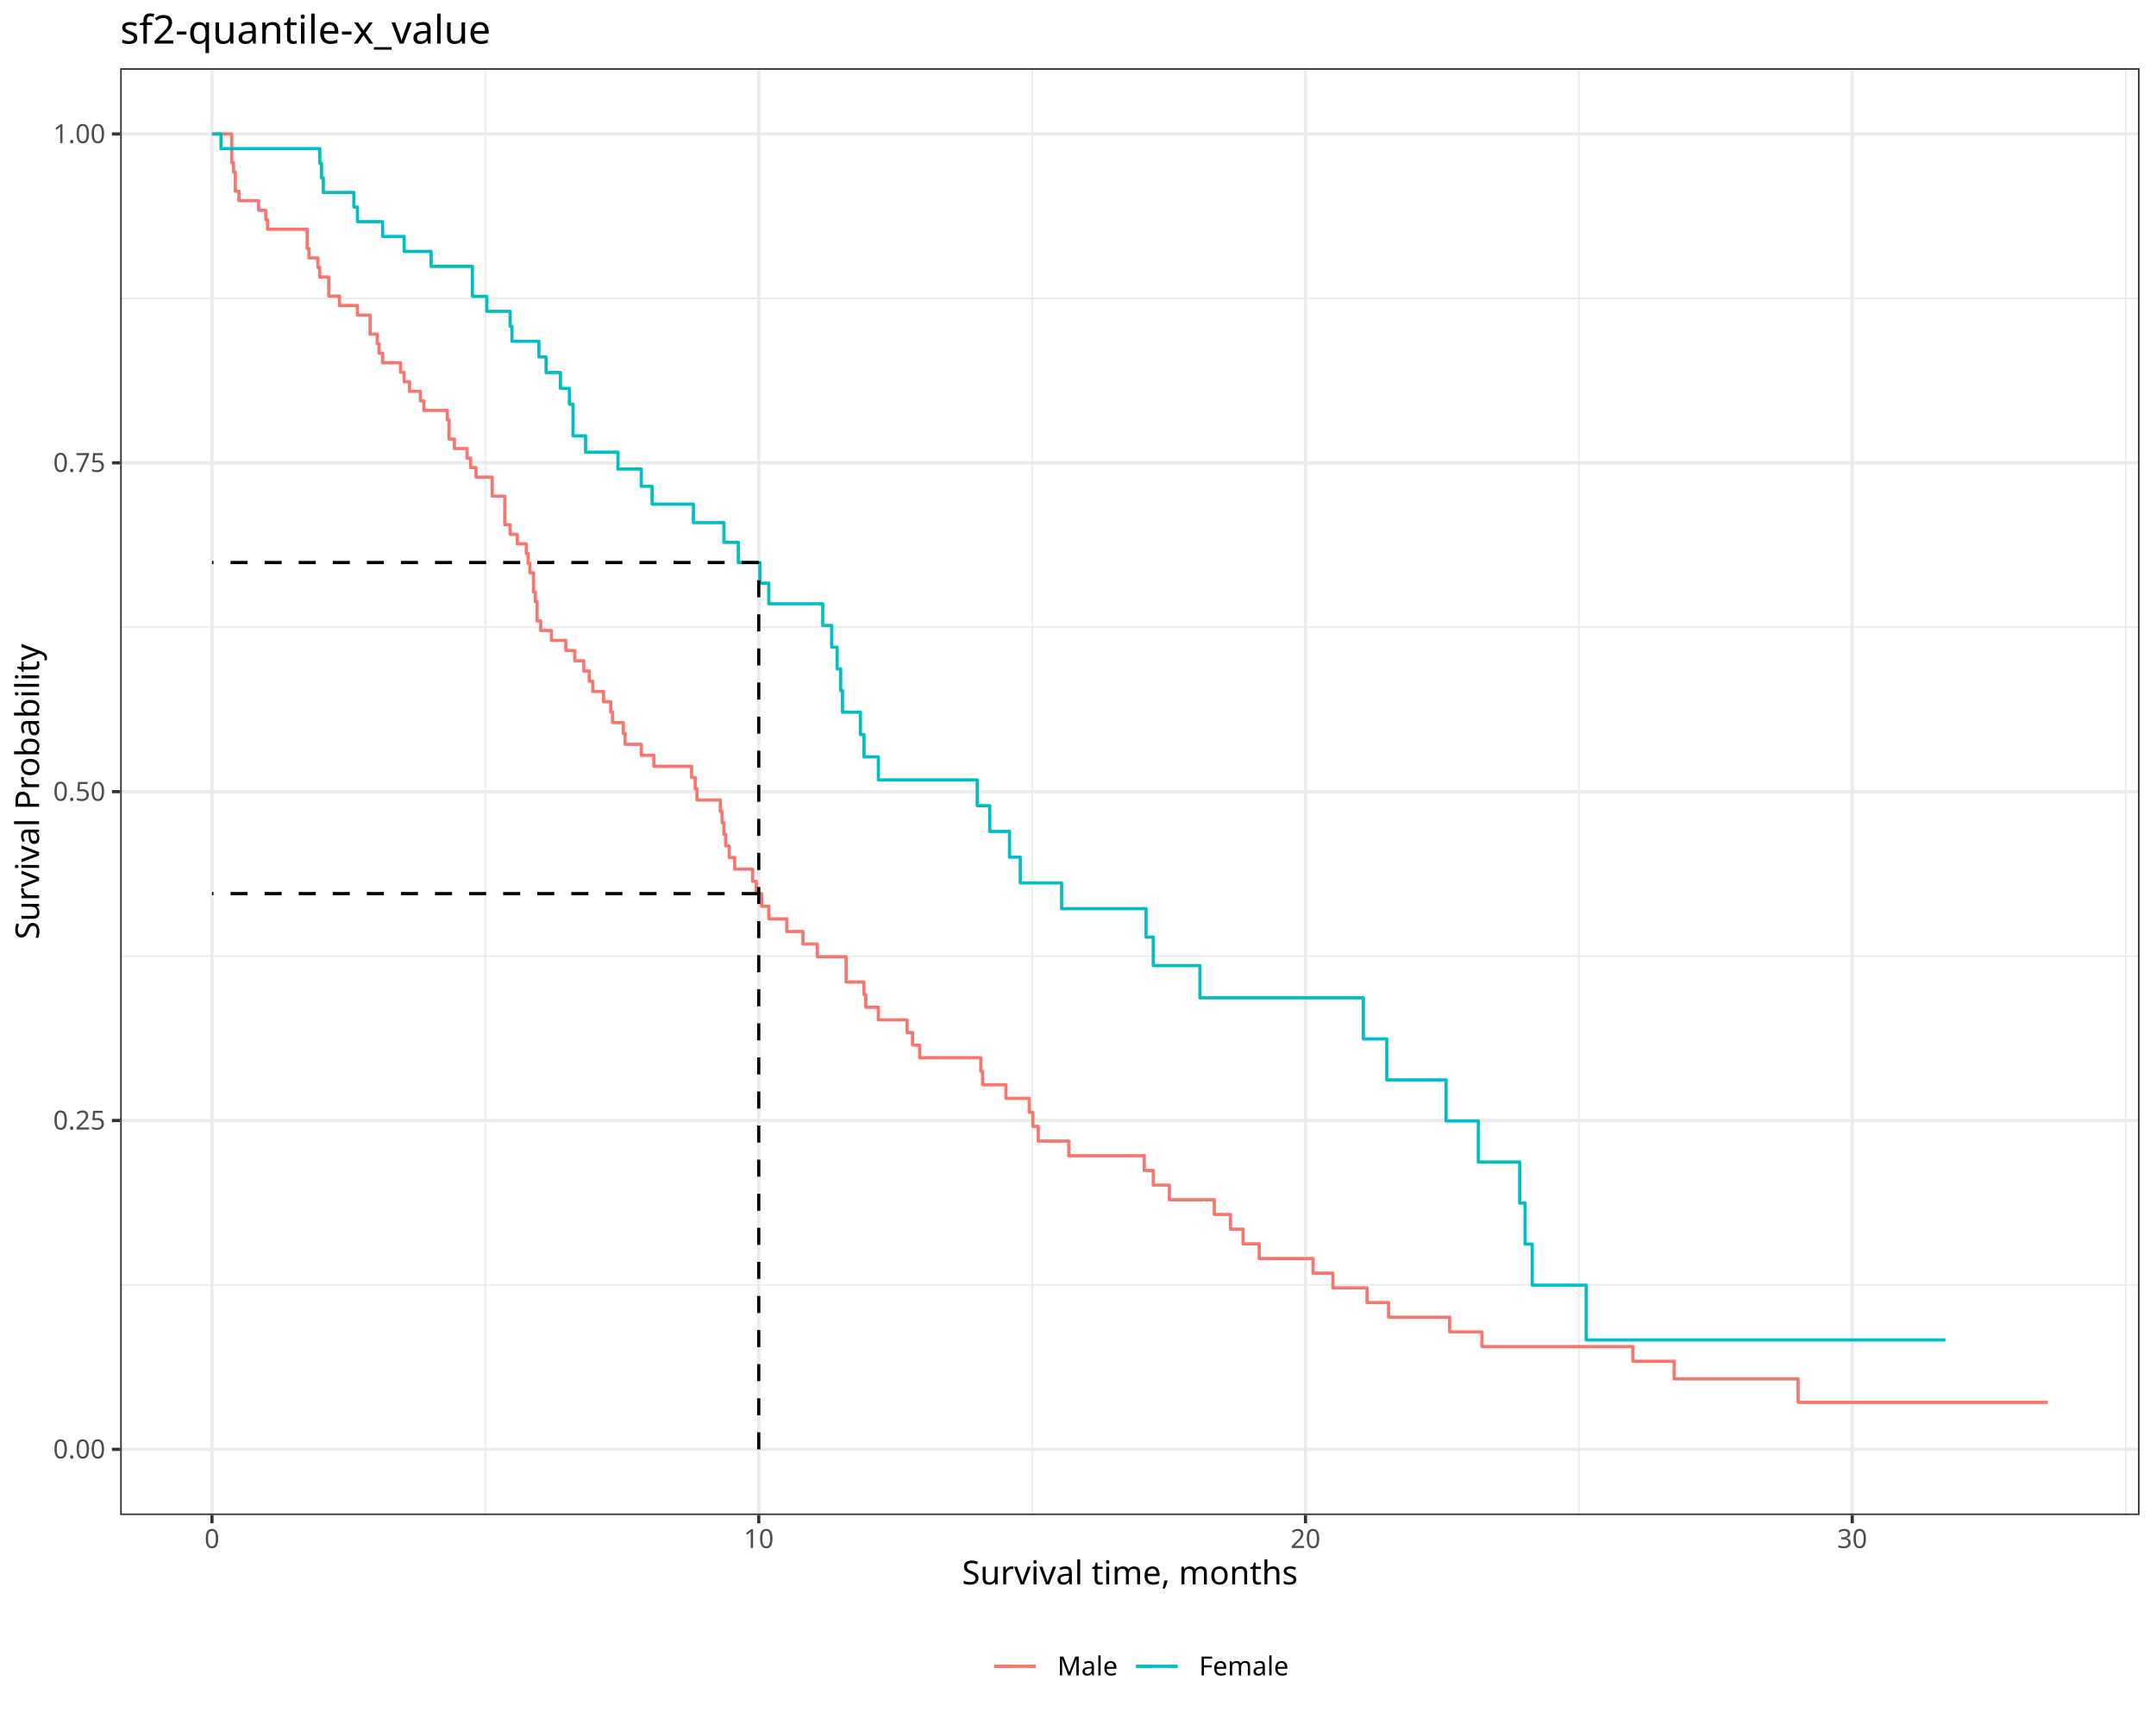
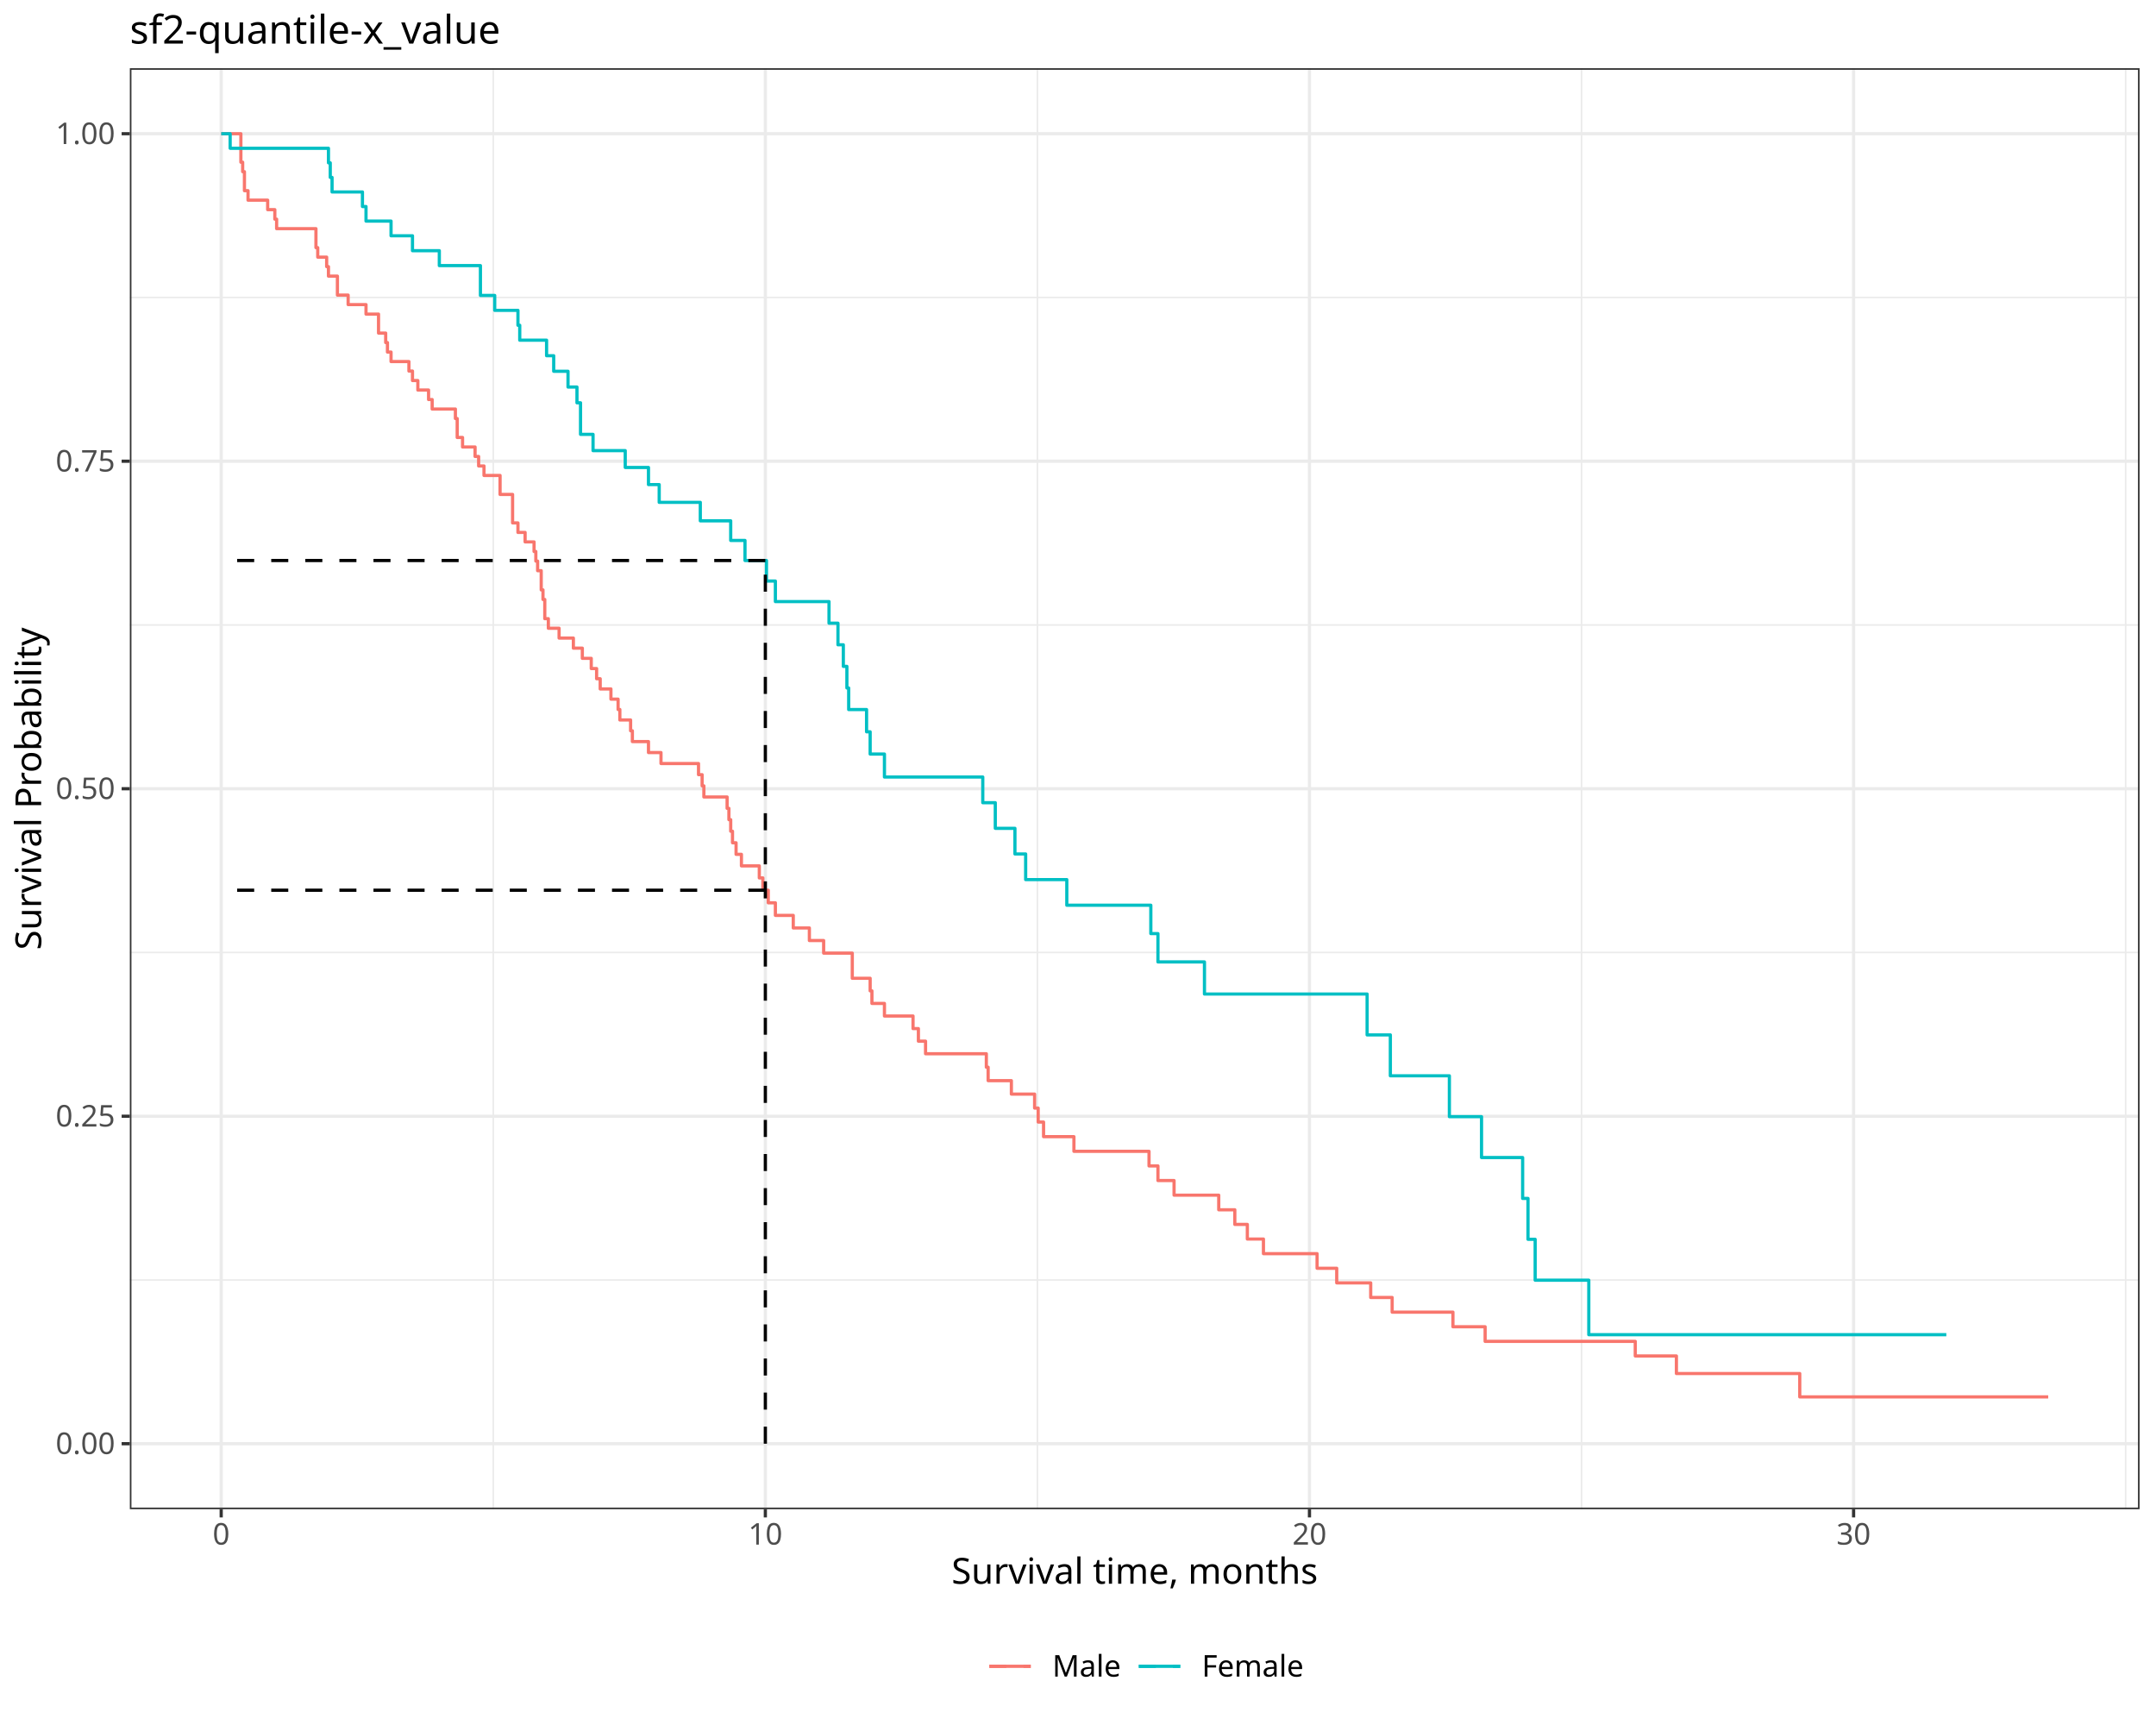
<svg xmlns="http://www.w3.org/2000/svg" class="svglite" data-engine-version="2.0" width="720.00pt" height="576.00pt" viewBox="0 0 720.00 576.00">
  <defs>
    <style type="text/css">
    .svglite line, .svglite polyline, .svglite polygon, .svglite path, .svglite rect, .svglite circle {
      fill: none;
      stroke: #000000;
      stroke-linecap: round;
      stroke-linejoin: round;
      stroke-miterlimit: 10.00;
    }
  </style>
  </defs>
  <rect width="100%" height="100%" style="stroke: none; fill: #FFFFFF;" />
  <defs>
    <clipPath id="cpMC4wMHw3MjAuMDB8MC4wMHw1NzYuMDA=">
      <rect x="0.00" y="0.00" width="720.00" height="576.00" />
    </clipPath>
  </defs>
  <g clip-path="url(#cpMC4wMHw3MjAuMDB8MC4wMHw1NzYuMDA=)">
    <rect x="0.00" y="0.00" width="720.00" height="576.00" style="stroke-width: 1.07; stroke: #FFFFFF; fill: #FFFFFF;" />
  </g>
  <defs>
-     <clipPath id="cpNDAuMTN8NzE0LjUyfDIyLjc4fDUwNS45MQ==">
-       <rect x="40.13" y="22.78" width="674.39" height="483.13" />
+     <clipPath id="cpNDMuMzZ8NzE0LjUyfDIyLjc4fDUwMy45NA==">
+       <rect x="43.36" y="22.78" width="671.16" height="481.16" />
    </clipPath>
  </defs>
-   <g clip-path="url(#cpNDAuMTN8NzE0LjUyfDIyLjc4fDUwNS45MQ==)">
-     <rect x="40.13" y="22.78" width="674.39" height="483.13" style="stroke-width: 1.07; stroke: none; fill: #FFFFFF;" />
-     <polyline points="40.13,429.05 714.52,429.05 " style="stroke-width: 0.53; stroke: #EBEBEB; stroke-linecap: butt;" />
-     <polyline points="40.13,319.25 714.52,319.25 " style="stroke-width: 0.53; stroke: #EBEBEB; stroke-linecap: butt;" />
-     <polyline points="40.13,209.45 714.52,209.45 " style="stroke-width: 0.53; stroke: #EBEBEB; stroke-linecap: butt;" />
-     <polyline points="40.13,99.65 714.52,99.65 " style="stroke-width: 0.53; stroke: #EBEBEB; stroke-linecap: butt;" />
-     <polyline points="162.08,505.91 162.08,22.78 " style="stroke-width: 0.53; stroke: #EBEBEB; stroke-linecap: butt;" />
-     <polyline points="344.67,505.91 344.67,22.78 " style="stroke-width: 0.53; stroke: #EBEBEB; stroke-linecap: butt;" />
-     <polyline points="527.26,505.91 527.26,22.78 " style="stroke-width: 0.53; stroke: #EBEBEB; stroke-linecap: butt;" />
-     <polyline points="709.85,505.91 709.85,22.78 " style="stroke-width: 0.53; stroke: #EBEBEB; stroke-linecap: butt;" />
-     <polyline points="40.13,483.95 714.52,483.95 " style="stroke-width: 1.07; stroke: #EBEBEB; stroke-linecap: butt;" />
-     <polyline points="40.13,374.15 714.52,374.15 " style="stroke-width: 1.07; stroke: #EBEBEB; stroke-linecap: butt;" />
-     <polyline points="40.13,264.35 714.52,264.35 " style="stroke-width: 1.07; stroke: #EBEBEB; stroke-linecap: butt;" />
-     <polyline points="40.13,154.55 714.52,154.55 " style="stroke-width: 1.07; stroke: #EBEBEB; stroke-linecap: butt;" />
-     <polyline points="40.13,44.74 714.52,44.74 " style="stroke-width: 1.07; stroke: #EBEBEB; stroke-linecap: butt;" />
-     <polyline points="70.79,505.91 70.79,22.78 " style="stroke-width: 1.07; stroke: #EBEBEB; stroke-linecap: butt;" />
-     <polyline points="253.38,505.91 253.38,22.78 " style="stroke-width: 1.07; stroke: #EBEBEB; stroke-linecap: butt;" />
-     <polyline points="435.97,505.91 435.97,22.78 " style="stroke-width: 1.07; stroke: #EBEBEB; stroke-linecap: butt;" />
-     <polyline points="618.55,505.91 618.55,22.78 " style="stroke-width: 1.07; stroke: #EBEBEB; stroke-linecap: butt;" />
-     <polyline points="70.79,44.74 77.39,44.74 77.39,54.29 77.99,54.29 77.99,57.47 78.59,57.47 78.59,63.84 79.79,63.84 79.79,67.02 86.38,67.02 86.38,70.21 88.78,70.21 88.78,73.39 89.38,73.39 89.38,76.57 102.58,76.57 102.58,82.94 103.18,82.94 103.18,86.12 106.18,86.12 106.18,89.30 106.78,89.30 106.78,92.48 109.78,92.48 109.78,98.85 113.38,98.85 113.38,102.03 119.38,102.03 119.38,105.21 123.58,105.21 123.58,111.58 125.98,111.58 125.98,114.76 126.58,114.76 126.58,117.95 127.78,117.95 127.78,121.13 133.77,121.13 133.77,124.31 134.97,124.31 134.97,127.49 136.77,127.49 136.77,130.68 140.37,130.68 140.37,133.86 141.57,133.86 141.57,137.04 149.37,137.04 149.37,140.22 149.97,140.22 149.97,146.59 151.77,146.59 151.77,149.77 155.97,149.77 155.97,152.96 157.17,152.96 157.17,156.14 158.97,156.14 158.97,159.32 164.37,159.32 164.37,165.69 168.57,165.69 168.57,175.23 170.37,175.23 170.37,178.42 172.77,178.42 172.77,181.60 175.17,181.60 175.17,181.60 175.77,181.60 175.77,184.82 176.37,184.82 176.37,188.03 176.97,188.03 176.97,191.25 178.17,191.25 178.17,197.68 178.77,197.68 178.77,200.90 179.37,200.90 179.37,207.33 180.57,207.33 180.57,210.55 181.77,210.55 181.77,210.55 183.56,210.55 183.56,210.55 184.16,210.55 184.16,213.84 185.36,213.84 185.36,213.84 188.36,213.84 188.36,213.84 188.96,213.84 188.96,217.22 191.96,217.22 191.96,220.64 194.96,220.64 194.96,224.06 196.76,224.06 196.76,227.48 197.96,227.48 197.96,230.90 201.56,230.90 201.56,234.32 203.36,234.32 203.36,234.32 203.96,234.32 203.96,237.78 204.56,237.78 204.56,241.30 205.76,241.30 205.76,241.30 208.16,241.30 208.16,244.92 208.76,244.92 208.76,248.54 212.96,248.54 212.96,248.54 214.16,248.54 214.16,252.22 218.36,252.22 218.36,255.90 226.16,255.90 226.16,255.90 230.96,255.90 230.96,259.64 232.16,259.64 232.16,263.38 232.76,263.38 232.76,267.12 238.15,267.12 238.15,267.12 240.55,267.12 240.55,270.92 241.15,270.92 241.15,274.72 241.75,274.72 241.75,278.60 242.35,278.60 242.35,282.47 243.55,282.47 243.55,286.35 245.35,286.35 245.35,290.22 245.95,290.22 245.95,290.22 250.75,290.22 250.75,290.22 251.35,290.22 251.35,294.26 252.55,294.26 252.55,298.38 254.35,298.38 254.35,302.60 256.75,302.60 256.75,306.82 262.75,306.82 262.75,311.04 268.15,311.04 268.15,315.25 272.95,315.25 272.95,319.47 282.55,319.47 282.55,327.91 288.54,327.91 288.54,332.12 289.14,332.12 289.14,336.34 293.34,336.34 293.34,340.56 302.94,340.56 302.94,344.78 304.74,344.78 304.74,348.99 307.14,348.99 307.14,353.21 313.14,353.21 313.14,353.21 318.54,353.21 318.54,353.21 327.54,353.21 327.54,357.72 328.14,357.72 328.14,362.23 335.93,362.23 335.93,366.74 337.13,366.74 337.13,366.74 343.73,366.74 343.73,371.42 344.93,371.42 344.93,376.11 345.53,376.11 345.53,376.11 346.73,376.11 346.73,381.02 356.93,381.02 356.93,385.92 382.13,385.92 382.13,390.82 385.13,390.82 385.13,395.72 390.52,395.72 390.52,400.62 405.52,400.62 405.52,405.52 410.92,405.52 410.92,410.43 415.12,410.43 415.12,415.33 420.52,415.33 420.52,420.23 438.51,420.23 438.51,425.13 445.11,425.13 445.11,430.03 456.51,430.03 456.51,434.94 463.71,434.94 463.71,439.84 484.11,439.84 484.11,444.74 494.90,444.74 494.90,449.64 545.29,449.64 545.29,454.54 554.29,454.54 554.29,454.54 559.09,454.54 559.09,460.43 574.69,460.43 574.69,460.43 600.48,460.43 600.48,468.27 676.67,468.27 676.67,468.27 683.87,468.27 683.87,468.27 " style="stroke-width: 1.07; stroke: #F8766D; stroke-linecap: butt;" />
-     <polyline points="70.79,44.74 73.79,44.74 73.79,49.62 106.78,49.62 106.78,54.50 107.38,54.50 107.38,59.38 107.98,59.38 107.98,64.26 118.18,64.26 118.18,69.14 119.38,69.14 119.38,74.02 125.98,74.02 125.98,74.02 127.78,74.02 127.78,78.96 133.77,78.96 133.77,78.96 134.97,78.96 134.97,83.96 143.97,83.96 143.97,88.96 157.77,88.96 157.77,98.96 162.57,98.96 162.57,103.96 170.37,103.96 170.37,108.96 170.97,108.96 170.97,113.96 174.57,113.96 174.57,113.96 175.77,113.96 175.77,113.96 176.97,113.96 176.97,113.96 179.97,113.96 179.97,119.17 182.36,119.17 182.36,124.39 185.96,124.39 185.96,124.39 187.16,124.39 187.16,129.67 190.16,129.67 190.16,134.96 191.36,134.96 191.36,145.54 191.96,145.54 191.96,145.54 192.56,145.54 192.56,145.54 195.56,145.54 195.56,150.99 197.36,150.99 197.36,150.99 205.16,150.99 205.16,150.99 206.36,150.99 206.36,156.64 211.76,156.64 211.76,156.64 214.16,156.64 214.16,162.38 214.76,162.38 214.76,162.38 216.56,162.38 216.56,162.38 217.76,162.38 217.76,168.34 221.96,168.34 221.96,168.34 230.36,168.34 230.36,168.34 231.56,168.34 231.56,174.52 232.16,174.52 232.16,174.52 233.95,174.52 233.95,174.52 236.35,174.52 236.35,174.52 241.75,174.52 241.75,181.11 245.95,181.11 245.95,181.11 246.55,181.11 246.55,187.84 248.35,187.84 248.35,187.84 253.75,187.84 253.75,194.72 256.75,194.72 256.75,201.61 259.75,201.61 259.75,201.61 269.95,201.61 269.95,201.61 274.75,201.61 274.75,208.85 277.75,208.85 277.75,216.09 279.55,216.09 279.55,223.33 280.75,223.33 280.75,230.57 281.35,230.57 281.35,237.81 284.34,237.81 284.34,237.81 287.34,237.81 287.34,245.27 288.54,245.27 288.54,252.73 289.14,252.73 289.14,252.73 293.34,252.73 293.34,260.43 296.34,260.43 296.34,260.43 299.94,260.43 299.94,260.43 301.14,260.43 301.14,260.43 326.34,260.43 326.34,269.03 330.54,269.03 330.54,277.63 337.13,277.63 337.13,286.22 340.73,286.22 340.73,294.82 354.53,294.82 354.53,303.42 377.33,303.42 377.33,303.42 382.73,303.42 382.73,312.92 385.13,312.92 385.13,322.42 388.12,322.42 388.12,322.42 396.52,322.42 396.52,322.42 400.72,322.42 400.72,333.19 401.32,333.19 401.32,333.19 406.12,333.19 406.12,333.19 423.52,333.19 423.52,333.19 455.31,333.19 455.31,346.90 463.11,346.90 463.11,360.60 482.91,360.60 482.91,374.31 493.70,374.31 493.70,388.01 507.50,388.01 507.50,401.72 509.30,401.72 509.30,415.43 511.70,415.43 511.70,429.13 514.70,429.13 514.70,429.13 529.70,429.13 529.70,447.41 563.29,447.41 563.29,447.41 649.67,447.41 649.67,447.41 " style="stroke-width: 1.07; stroke: #00BFC4; stroke-linecap: butt;" />
-     <line x1="253.38" y1="298.38" x2="70.79" y2="298.38" style="stroke-width: 1.07; stroke-dasharray: 5.69,5.69; stroke-linecap: butt;" />
-     <line x1="253.38" y1="187.84" x2="70.79" y2="187.84" style="stroke-width: 1.07; stroke-dasharray: 5.69,5.69; stroke-linecap: butt;" />
-     <line x1="253.38" y1="483.95" x2="253.38" y2="187.84" style="stroke-width: 1.07; stroke-dasharray: 5.69,5.69; stroke-linecap: butt;" />
-     <rect x="40.13" y="22.78" width="674.39" height="483.13" style="stroke-width: 1.07; stroke: #333333;" />
+   <g clip-path="url(#cpNDMuMzZ8NzE0LjUyfDIyLjc4fDUwMy45NA==)">
+     <rect x="43.36" y="22.78" width="671.16" height="481.16" style="stroke-width: 1.07; stroke: none; fill: #FFFFFF;" />
+     <polyline points="43.36,427.40 714.52,427.40 " style="stroke-width: 0.53; stroke: #EBEBEB; stroke-linecap: butt;" />
+     <polyline points="43.36,318.04 714.52,318.04 " style="stroke-width: 0.53; stroke: #EBEBEB; stroke-linecap: butt;" />
+     <polyline points="43.36,208.69 714.52,208.69 " style="stroke-width: 0.53; stroke: #EBEBEB; stroke-linecap: butt;" />
+     <polyline points="43.36,99.33 714.52,99.33 " style="stroke-width: 0.53; stroke: #EBEBEB; stroke-linecap: butt;" />
+     <polyline points="164.73,503.94 164.73,22.78 " style="stroke-width: 0.53; stroke: #EBEBEB; stroke-linecap: butt;" />
+     <polyline points="346.44,503.94 346.44,22.78 " style="stroke-width: 0.53; stroke: #EBEBEB; stroke-linecap: butt;" />
+     <polyline points="528.16,503.94 528.16,22.78 " style="stroke-width: 0.53; stroke: #EBEBEB; stroke-linecap: butt;" />
+     <polyline points="709.87,503.94 709.87,22.78 " style="stroke-width: 0.53; stroke: #EBEBEB; stroke-linecap: butt;" />
+     <polyline points="43.36,482.07 714.52,482.07 " style="stroke-width: 1.07; stroke: #EBEBEB; stroke-linecap: butt;" />
+     <polyline points="43.36,372.72 714.52,372.72 " style="stroke-width: 1.07; stroke: #EBEBEB; stroke-linecap: butt;" />
+     <polyline points="43.36,263.36 714.52,263.36 " style="stroke-width: 1.07; stroke: #EBEBEB; stroke-linecap: butt;" />
+     <polyline points="43.36,154.01 714.52,154.01 " style="stroke-width: 1.07; stroke: #EBEBEB; stroke-linecap: butt;" />
+     <polyline points="43.36,44.65 714.52,44.65 " style="stroke-width: 1.07; stroke: #EBEBEB; stroke-linecap: butt;" />
+     <polyline points="73.87,503.94 73.87,22.78 " style="stroke-width: 1.07; stroke: #EBEBEB; stroke-linecap: butt;" />
+     <polyline points="255.59,503.94 255.59,22.78 " style="stroke-width: 1.07; stroke: #EBEBEB; stroke-linecap: butt;" />
+     <polyline points="437.30,503.94 437.30,22.78 " style="stroke-width: 1.07; stroke: #EBEBEB; stroke-linecap: butt;" />
+     <polyline points="619.01,503.94 619.01,22.78 " style="stroke-width: 1.07; stroke: #EBEBEB; stroke-linecap: butt;" />
+     <polyline points="73.87,44.65 80.44,44.65 80.44,54.16 81.04,54.16 81.04,57.33 81.63,57.33 81.63,63.67 82.83,63.67 82.83,66.84 89.39,66.84 89.39,70.01 91.78,70.01 91.78,73.18 92.38,73.18 92.38,76.35 105.51,76.35 105.51,82.69 106.11,82.69 106.11,85.86 109.09,85.86 109.09,89.03 109.69,89.03 109.69,92.20 112.68,92.20 112.68,98.54 116.26,98.54 116.26,101.71 122.23,101.71 122.23,104.88 126.41,104.88 126.41,111.22 128.80,111.22 128.80,114.39 129.39,114.39 129.39,117.56 130.59,117.56 130.59,120.73 136.56,120.73 136.56,123.90 137.75,123.90 137.75,127.07 139.54,127.07 139.54,130.24 143.12,130.24 143.12,133.41 144.32,133.41 144.32,136.58 152.08,136.58 152.08,139.75 152.68,139.75 152.68,146.08 154.47,146.08 154.47,149.25 158.65,149.25 158.65,152.42 159.84,152.42 159.84,155.59 161.63,155.59 161.63,158.76 167.00,158.76 167.00,165.10 171.18,165.10 171.18,174.61 172.97,174.61 172.97,177.78 175.36,177.78 175.36,180.95 177.75,180.95 177.75,180.95 178.35,180.95 178.35,184.15 178.94,184.15 178.94,187.36 179.54,187.36 179.54,190.56 180.74,190.56 180.74,196.97 181.33,196.97 181.33,200.17 181.93,200.17 181.93,206.58 183.12,206.58 183.12,209.78 184.32,209.78 184.32,209.78 186.11,209.78 186.11,209.78 186.71,209.78 186.71,213.06 187.90,213.06 187.90,213.06 190.88,213.06 190.88,213.06 191.48,213.06 191.48,216.43 194.47,216.43 194.47,219.83 197.45,219.83 197.45,223.24 199.24,223.24 199.24,226.64 200.44,226.64 200.44,230.05 204.02,230.05 204.02,233.45 205.81,233.45 205.81,233.45 206.41,233.45 206.41,236.91 207.00,236.91 207.00,240.41 208.20,240.41 208.20,240.41 210.59,240.41 210.59,244.02 211.18,244.02 211.18,247.62 215.36,247.62 215.36,247.62 216.56,247.62 216.56,251.29 220.74,251.29 220.74,254.95 228.50,254.95 228.50,254.95 233.27,254.95 233.27,258.67 234.47,258.67 234.47,262.40 235.06,262.40 235.06,266.12 240.44,266.12 240.44,266.12 242.82,266.12 242.82,269.91 243.42,269.91 243.42,273.70 244.02,273.70 244.02,277.56 244.62,277.56 244.62,281.41 245.81,281.41 245.81,285.27 247.60,285.27 247.60,289.13 248.20,289.13 248.20,289.13 252.97,289.13 252.97,289.13 253.57,289.13 253.57,293.15 254.76,293.15 254.76,297.26 256.56,297.26 256.56,301.46 258.94,301.46 258.94,305.66 264.91,305.66 264.91,309.86 270.29,309.86 270.29,314.06 275.06,314.06 275.06,318.26 284.62,318.26 284.62,326.66 290.59,326.66 290.59,330.86 291.18,330.86 291.18,335.06 295.36,335.06 295.36,339.26 304.91,339.26 304.91,343.46 306.70,343.46 306.70,347.66 309.09,347.66 309.09,351.86 315.06,351.86 315.06,351.86 320.44,351.86 320.44,351.86 329.39,351.86 329.39,356.35 329.99,356.35 329.99,360.84 337.75,360.84 337.75,365.33 338.94,365.33 338.94,365.33 345.51,365.33 345.51,370.00 346.70,370.00 346.70,374.67 347.30,374.67 347.30,374.67 348.50,374.67 348.50,379.55 358.64,379.55 358.64,384.44 383.72,384.44 383.72,389.32 386.70,389.32 386.70,394.20 392.08,394.20 392.08,399.08 407.00,399.08 407.00,403.96 412.37,403.96 412.37,408.85 416.55,408.85 416.55,413.73 421.93,413.73 421.93,418.61 439.84,418.61 439.84,423.49 446.40,423.49 446.40,428.37 457.75,428.37 457.75,433.25 464.91,433.25 464.91,438.14 485.21,438.14 485.21,443.02 495.96,443.02 495.96,447.90 546.10,447.90 546.10,452.78 555.06,452.78 555.06,452.78 559.84,452.78 559.84,458.64 575.36,458.64 575.36,458.64 601.03,458.64 601.03,466.45 676.85,466.45 676.85,466.45 684.01,466.45 684.01,466.45 " style="stroke-width: 1.07; stroke: #F8766D; stroke-linecap: butt;" />
+     <polyline points="73.87,44.65 76.86,44.65 76.86,49.51 109.69,49.51 109.69,54.37 110.29,54.37 110.29,59.24 110.89,59.24 110.89,64.10 121.04,64.10 121.04,68.96 122.23,68.96 122.23,73.82 128.80,73.82 128.80,73.82 130.59,73.82 130.59,78.73 136.56,78.73 136.56,78.73 137.75,78.73 137.75,83.71 146.71,83.71 146.71,88.69 160.44,88.69 160.44,98.65 165.21,98.65 165.21,103.63 172.97,103.63 172.97,108.61 173.57,108.61 173.57,113.59 177.15,113.59 177.15,113.59 178.35,113.59 178.35,113.59 179.54,113.59 179.54,113.59 182.53,113.59 182.53,118.78 184.91,118.78 184.91,123.97 188.50,123.97 188.50,123.97 189.69,123.97 189.69,129.24 192.68,129.24 192.68,134.50 193.87,134.50 193.87,145.04 194.47,145.04 194.47,145.04 195.06,145.04 195.06,145.04 198.05,145.04 198.05,150.47 199.84,150.47 199.84,150.47 207.60,150.47 207.60,150.47 208.80,150.47 208.80,156.09 214.17,156.09 214.17,156.09 216.56,156.09 216.56,161.81 217.15,161.81 217.15,161.81 218.94,161.81 218.94,161.81 220.14,161.81 220.14,167.74 224.32,167.74 224.32,167.74 232.68,167.74 232.68,167.74 233.87,167.74 233.87,173.91 234.47,173.91 234.47,173.91 236.26,173.91 236.26,173.91 238.65,173.91 238.65,173.91 244.02,173.91 244.02,180.46 248.20,180.46 248.20,180.46 248.79,180.46 248.79,187.16 250.59,187.16 250.59,187.16 255.96,187.16 255.96,194.02 258.94,194.02 258.94,200.88 261.93,200.88 261.93,200.88 272.08,200.88 272.08,200.88 276.85,200.88 276.85,208.09 279.84,208.09 279.84,215.30 281.63,215.30 281.63,222.51 282.82,222.51 282.82,229.72 283.42,229.72 283.42,236.93 286.41,236.93 286.41,236.93 289.39,236.93 289.39,244.36 290.59,244.36 290.59,251.79 291.18,251.79 291.18,251.79 295.36,251.79 295.36,259.46 298.35,259.46 298.35,259.46 301.93,259.46 301.93,259.46 303.12,259.46 303.12,259.46 328.20,259.46 328.20,268.03 332.38,268.03 332.38,276.59 338.94,276.59 338.94,285.15 342.52,285.15 342.52,293.71 356.26,293.71 356.26,302.27 378.94,302.27 378.94,302.27 384.32,302.27 384.32,311.74 386.70,311.74 386.70,321.20 389.69,321.20 389.69,321.20 398.05,321.20 398.05,321.20 402.23,321.20 402.23,331.92 402.82,331.92 402.82,331.92 407.60,331.92 407.60,331.92 424.91,331.92 424.91,331.92 456.55,331.92 456.55,345.57 464.31,345.57 464.31,359.22 484.02,359.22 484.02,372.87 494.76,372.87 494.76,386.52 508.49,386.52 508.49,400.17 510.28,400.17 510.28,413.82 512.67,413.82 512.67,427.47 515.66,427.47 515.66,427.47 530.58,427.47 530.58,445.67 564.01,445.67 564.01,445.67 649.98,445.67 649.98,445.67 " style="stroke-width: 1.07; stroke: #00BFC4; stroke-linecap: butt;" />
+     <line x1="255.59" y1="297.26" x2="73.87" y2="297.26" style="stroke-width: 1.07; stroke-dasharray: 5.69,5.69; stroke-linecap: butt;" />
+     <line x1="255.59" y1="187.16" x2="73.87" y2="187.16" style="stroke-width: 1.07; stroke-dasharray: 5.69,5.69; stroke-linecap: butt;" />
+     <line x1="255.59" y1="482.07" x2="255.59" y2="187.16" style="stroke-width: 1.07; stroke-dasharray: 5.69,5.69; stroke-linecap: butt;" />
+     <rect x="43.36" y="22.78" width="671.16" height="481.16" style="stroke-width: 1.07; stroke: #333333;" />
  </g>
  <g clip-path="url(#cpMC4wMHw3MjAuMDB8MC4wMHw1NzYuMDA=)">
-     <text x="35.20" y="486.98" text-anchor="end" style="font-size: 8.80px; fill: #4D4D4D; font-family: sans;" textLength="17.13px" lengthAdjust="spacingAndGlyphs">0.00</text>
-     <text x="35.20" y="377.18" text-anchor="end" style="font-size: 8.80px; fill: #4D4D4D; font-family: sans;" textLength="17.13px" lengthAdjust="spacingAndGlyphs">0.25</text>
-     <text x="35.20" y="267.38" text-anchor="end" style="font-size: 8.80px; fill: #4D4D4D; font-family: sans;" textLength="17.13px" lengthAdjust="spacingAndGlyphs">0.50</text>
-     <text x="35.20" y="157.57" text-anchor="end" style="font-size: 8.80px; fill: #4D4D4D; font-family: sans;" textLength="17.13px" lengthAdjust="spacingAndGlyphs">0.75</text>
-     <text x="35.20" y="47.77" text-anchor="end" style="font-size: 8.80px; fill: #4D4D4D; font-family: sans;" textLength="17.13px" lengthAdjust="spacingAndGlyphs">1.00</text>
-     <polyline points="37.39,483.95 40.13,483.95 " style="stroke-width: 1.07; stroke: #333333; stroke-linecap: butt;" />
-     <polyline points="37.39,374.15 40.13,374.15 " style="stroke-width: 1.07; stroke: #333333; stroke-linecap: butt;" />
-     <polyline points="37.39,264.35 40.13,264.35 " style="stroke-width: 1.07; stroke: #333333; stroke-linecap: butt;" />
-     <polyline points="37.39,154.55 40.13,154.55 " style="stroke-width: 1.07; stroke: #333333; stroke-linecap: butt;" />
-     <polyline points="37.39,44.74 40.13,44.74 " style="stroke-width: 1.07; stroke: #333333; stroke-linecap: butt;" />
-     <polyline points="70.79,508.65 70.79,505.91 " style="stroke-width: 1.07; stroke: #333333; stroke-linecap: butt;" />
-     <polyline points="253.38,508.65 253.38,505.91 " style="stroke-width: 1.07; stroke: #333333; stroke-linecap: butt;" />
-     <polyline points="435.97,508.65 435.97,505.91 " style="stroke-width: 1.07; stroke: #333333; stroke-linecap: butt;" />
-     <polyline points="618.55,508.65 618.55,505.91 " style="stroke-width: 1.07; stroke: #333333; stroke-linecap: butt;" />
-     <text x="70.79" y="516.90" text-anchor="middle" style="font-size: 8.80px; fill: #4D4D4D; font-family: sans;" textLength="4.89px" lengthAdjust="spacingAndGlyphs">0</text>
-     <text x="253.38" y="516.90" text-anchor="middle" style="font-size: 8.80px; fill: #4D4D4D; font-family: sans;" textLength="9.79px" lengthAdjust="spacingAndGlyphs">10</text>
-     <text x="435.97" y="516.90" text-anchor="middle" style="font-size: 8.80px; fill: #4D4D4D; font-family: sans;" textLength="9.79px" lengthAdjust="spacingAndGlyphs">20</text>
-     <text x="618.55" y="516.90" text-anchor="middle" style="font-size: 8.80px; fill: #4D4D4D; font-family: sans;" textLength="9.79px" lengthAdjust="spacingAndGlyphs">30</text>
-     <text x="377.33" y="529.04" text-anchor="middle" style="font-size: 11.00px; font-family: sans;" textLength="105.16px" lengthAdjust="spacingAndGlyphs">Survival time, months</text>
-     <text transform="translate(13.05,264.35) rotate(-90)" text-anchor="middle" style="font-size: 11.00px; font-family: sans;" textLength="93.55px" lengthAdjust="spacingAndGlyphs">Survival Probability</text>
-     <rect x="319.40" y="542.28" width="115.86" height="28.24" style="stroke-width: 1.07; stroke: none; fill: #FFFFFF;" />
-     <rect x="330.36" y="547.76" width="17.28" height="17.28" style="stroke-width: 1.07; stroke: none; fill: #FFFFFF;" />
-     <line x1="332.08" y1="556.40" x2="345.91" y2="556.40" style="stroke-width: 1.07; stroke: #F8766D; stroke-linecap: butt;" />
-     <line x1="332.08" y1="556.40" x2="345.91" y2="556.40" style="stroke-width: 1.07; stroke: #F8766D; stroke-dasharray: 5.69,5.69; stroke-linecap: butt;" />
-     <rect x="377.67" y="547.76" width="17.28" height="17.28" style="stroke-width: 1.07; stroke: none; fill: #FFFFFF;" />
-     <line x1="379.40" y1="556.40" x2="393.22" y2="556.40" style="stroke-width: 1.07; stroke: #00BFC4; stroke-linecap: butt;" />
-     <line x1="379.40" y1="556.40" x2="393.22" y2="556.40" style="stroke-width: 1.07; stroke: #00BFC4; stroke-dasharray: 5.69,5.69; stroke-linecap: butt;" />
-     <text x="353.12" y="559.43" style="font-size: 8.80px; font-family: sans;" textLength="19.08px" lengthAdjust="spacingAndGlyphs">Male</text>
-     <text x="400.43" y="559.43" style="font-size: 8.80px; font-family: sans;" textLength="29.35px" lengthAdjust="spacingAndGlyphs">Female</text>
-     <text x="40.13" y="14.56" style="font-size: 13.20px; font-family: sans;" textLength="118.15px" lengthAdjust="spacingAndGlyphs">sf2-quantile-x_value</text>
+     <text x="38.43" y="485.51" text-anchor="end" style="font-size: 10.00px; fill: #4D4D4D; font-family: sans;" textLength="19.46px" lengthAdjust="spacingAndGlyphs">0.00</text>
+     <text x="38.43" y="376.16" text-anchor="end" style="font-size: 10.00px; fill: #4D4D4D; font-family: sans;" textLength="19.46px" lengthAdjust="spacingAndGlyphs">0.25</text>
+     <text x="38.43" y="266.80" text-anchor="end" style="font-size: 10.00px; fill: #4D4D4D; font-family: sans;" textLength="19.46px" lengthAdjust="spacingAndGlyphs">0.50</text>
+     <text x="38.43" y="157.45" text-anchor="end" style="font-size: 10.00px; fill: #4D4D4D; font-family: sans;" textLength="19.46px" lengthAdjust="spacingAndGlyphs">0.75</text>
+     <text x="38.43" y="48.10" text-anchor="end" style="font-size: 10.00px; fill: #4D4D4D; font-family: sans;" textLength="19.46px" lengthAdjust="spacingAndGlyphs">1.00</text>
+     <polyline points="40.62,482.07 43.36,482.07 " style="stroke-width: 1.07; stroke: #333333; stroke-linecap: butt;" />
+     <polyline points="40.62,372.72 43.36,372.72 " style="stroke-width: 1.07; stroke: #333333; stroke-linecap: butt;" />
+     <polyline points="40.62,263.36 43.36,263.36 " style="stroke-width: 1.07; stroke: #333333; stroke-linecap: butt;" />
+     <polyline points="40.62,154.01 43.36,154.01 " style="stroke-width: 1.07; stroke: #333333; stroke-linecap: butt;" />
+     <polyline points="40.62,44.65 43.36,44.65 " style="stroke-width: 1.07; stroke: #333333; stroke-linecap: butt;" />
+     <polyline points="73.87,506.68 73.87,503.94 " style="stroke-width: 1.07; stroke: #333333; stroke-linecap: butt;" />
+     <polyline points="255.59,506.68 255.59,503.94 " style="stroke-width: 1.07; stroke: #333333; stroke-linecap: butt;" />
+     <polyline points="437.30,506.68 437.30,503.94 " style="stroke-width: 1.07; stroke: #333333; stroke-linecap: butt;" />
+     <polyline points="619.01,506.68 619.01,503.94 " style="stroke-width: 1.07; stroke: #333333; stroke-linecap: butt;" />
+     <text x="73.87" y="515.76" text-anchor="middle" style="font-size: 10.00px; fill: #4D4D4D; font-family: sans;" textLength="5.56px" lengthAdjust="spacingAndGlyphs">0</text>
+     <text x="255.59" y="515.76" text-anchor="middle" style="font-size: 10.00px; fill: #4D4D4D; font-family: sans;" textLength="11.12px" lengthAdjust="spacingAndGlyphs">10</text>
+     <text x="437.30" y="515.76" text-anchor="middle" style="font-size: 10.00px; fill: #4D4D4D; font-family: sans;" textLength="11.12px" lengthAdjust="spacingAndGlyphs">20</text>
+     <text x="619.01" y="515.76" text-anchor="middle" style="font-size: 10.00px; fill: #4D4D4D; font-family: sans;" textLength="11.12px" lengthAdjust="spacingAndGlyphs">30</text>
+     <text x="378.94" y="528.83" text-anchor="middle" style="font-size: 12.00px; font-family: sans;" textLength="114.72px" lengthAdjust="spacingAndGlyphs">Survival time, months</text>
+     <text transform="translate(13.74,263.36) rotate(-90)" text-anchor="middle" style="font-size: 12.00px; font-family: sans;" textLength="102.05px" lengthAdjust="spacingAndGlyphs">Survival Probability</text>
+     <rect x="317.71" y="542.28" width="122.46" height="28.24" style="stroke-width: 1.07; stroke: none; fill: #FFFFFF;" />
+     <rect x="328.67" y="547.76" width="17.28" height="17.28" style="stroke-width: 1.07; stroke: none; fill: #FFFFFF;" />
+     <line x1="330.40" y1="556.40" x2="344.22" y2="556.40" style="stroke-width: 1.07; stroke: #F8766D; stroke-linecap: butt;" />
+     <line x1="330.40" y1="556.40" x2="344.22" y2="556.40" style="stroke-width: 1.07; stroke: #F8766D; stroke-dasharray: 5.69,5.69; stroke-linecap: butt;" />
+     <rect x="378.59" y="547.76" width="17.28" height="17.28" style="stroke-width: 1.07; stroke: none; fill: #FFFFFF;" />
+     <line x1="380.31" y1="556.40" x2="394.14" y2="556.40" style="stroke-width: 1.07; stroke: #00BFC4; stroke-linecap: butt;" />
+     <line x1="380.31" y1="556.40" x2="394.14" y2="556.40" style="stroke-width: 1.07; stroke: #00BFC4; stroke-dasharray: 5.69,5.69; stroke-linecap: butt;" />
+     <text x="351.43" y="559.84" style="font-size: 10.00px; font-family: sans;" textLength="21.68px" lengthAdjust="spacingAndGlyphs">Male</text>
+     <text x="401.35" y="559.84" style="font-size: 10.00px; font-family: sans;" textLength="33.35px" lengthAdjust="spacingAndGlyphs">Female</text>
+     <text x="43.36" y="14.56" style="font-size: 13.20px; font-family: sans;" textLength="118.15px" lengthAdjust="spacingAndGlyphs">sf2-quantile-x_value</text>
  </g>
</svg>
